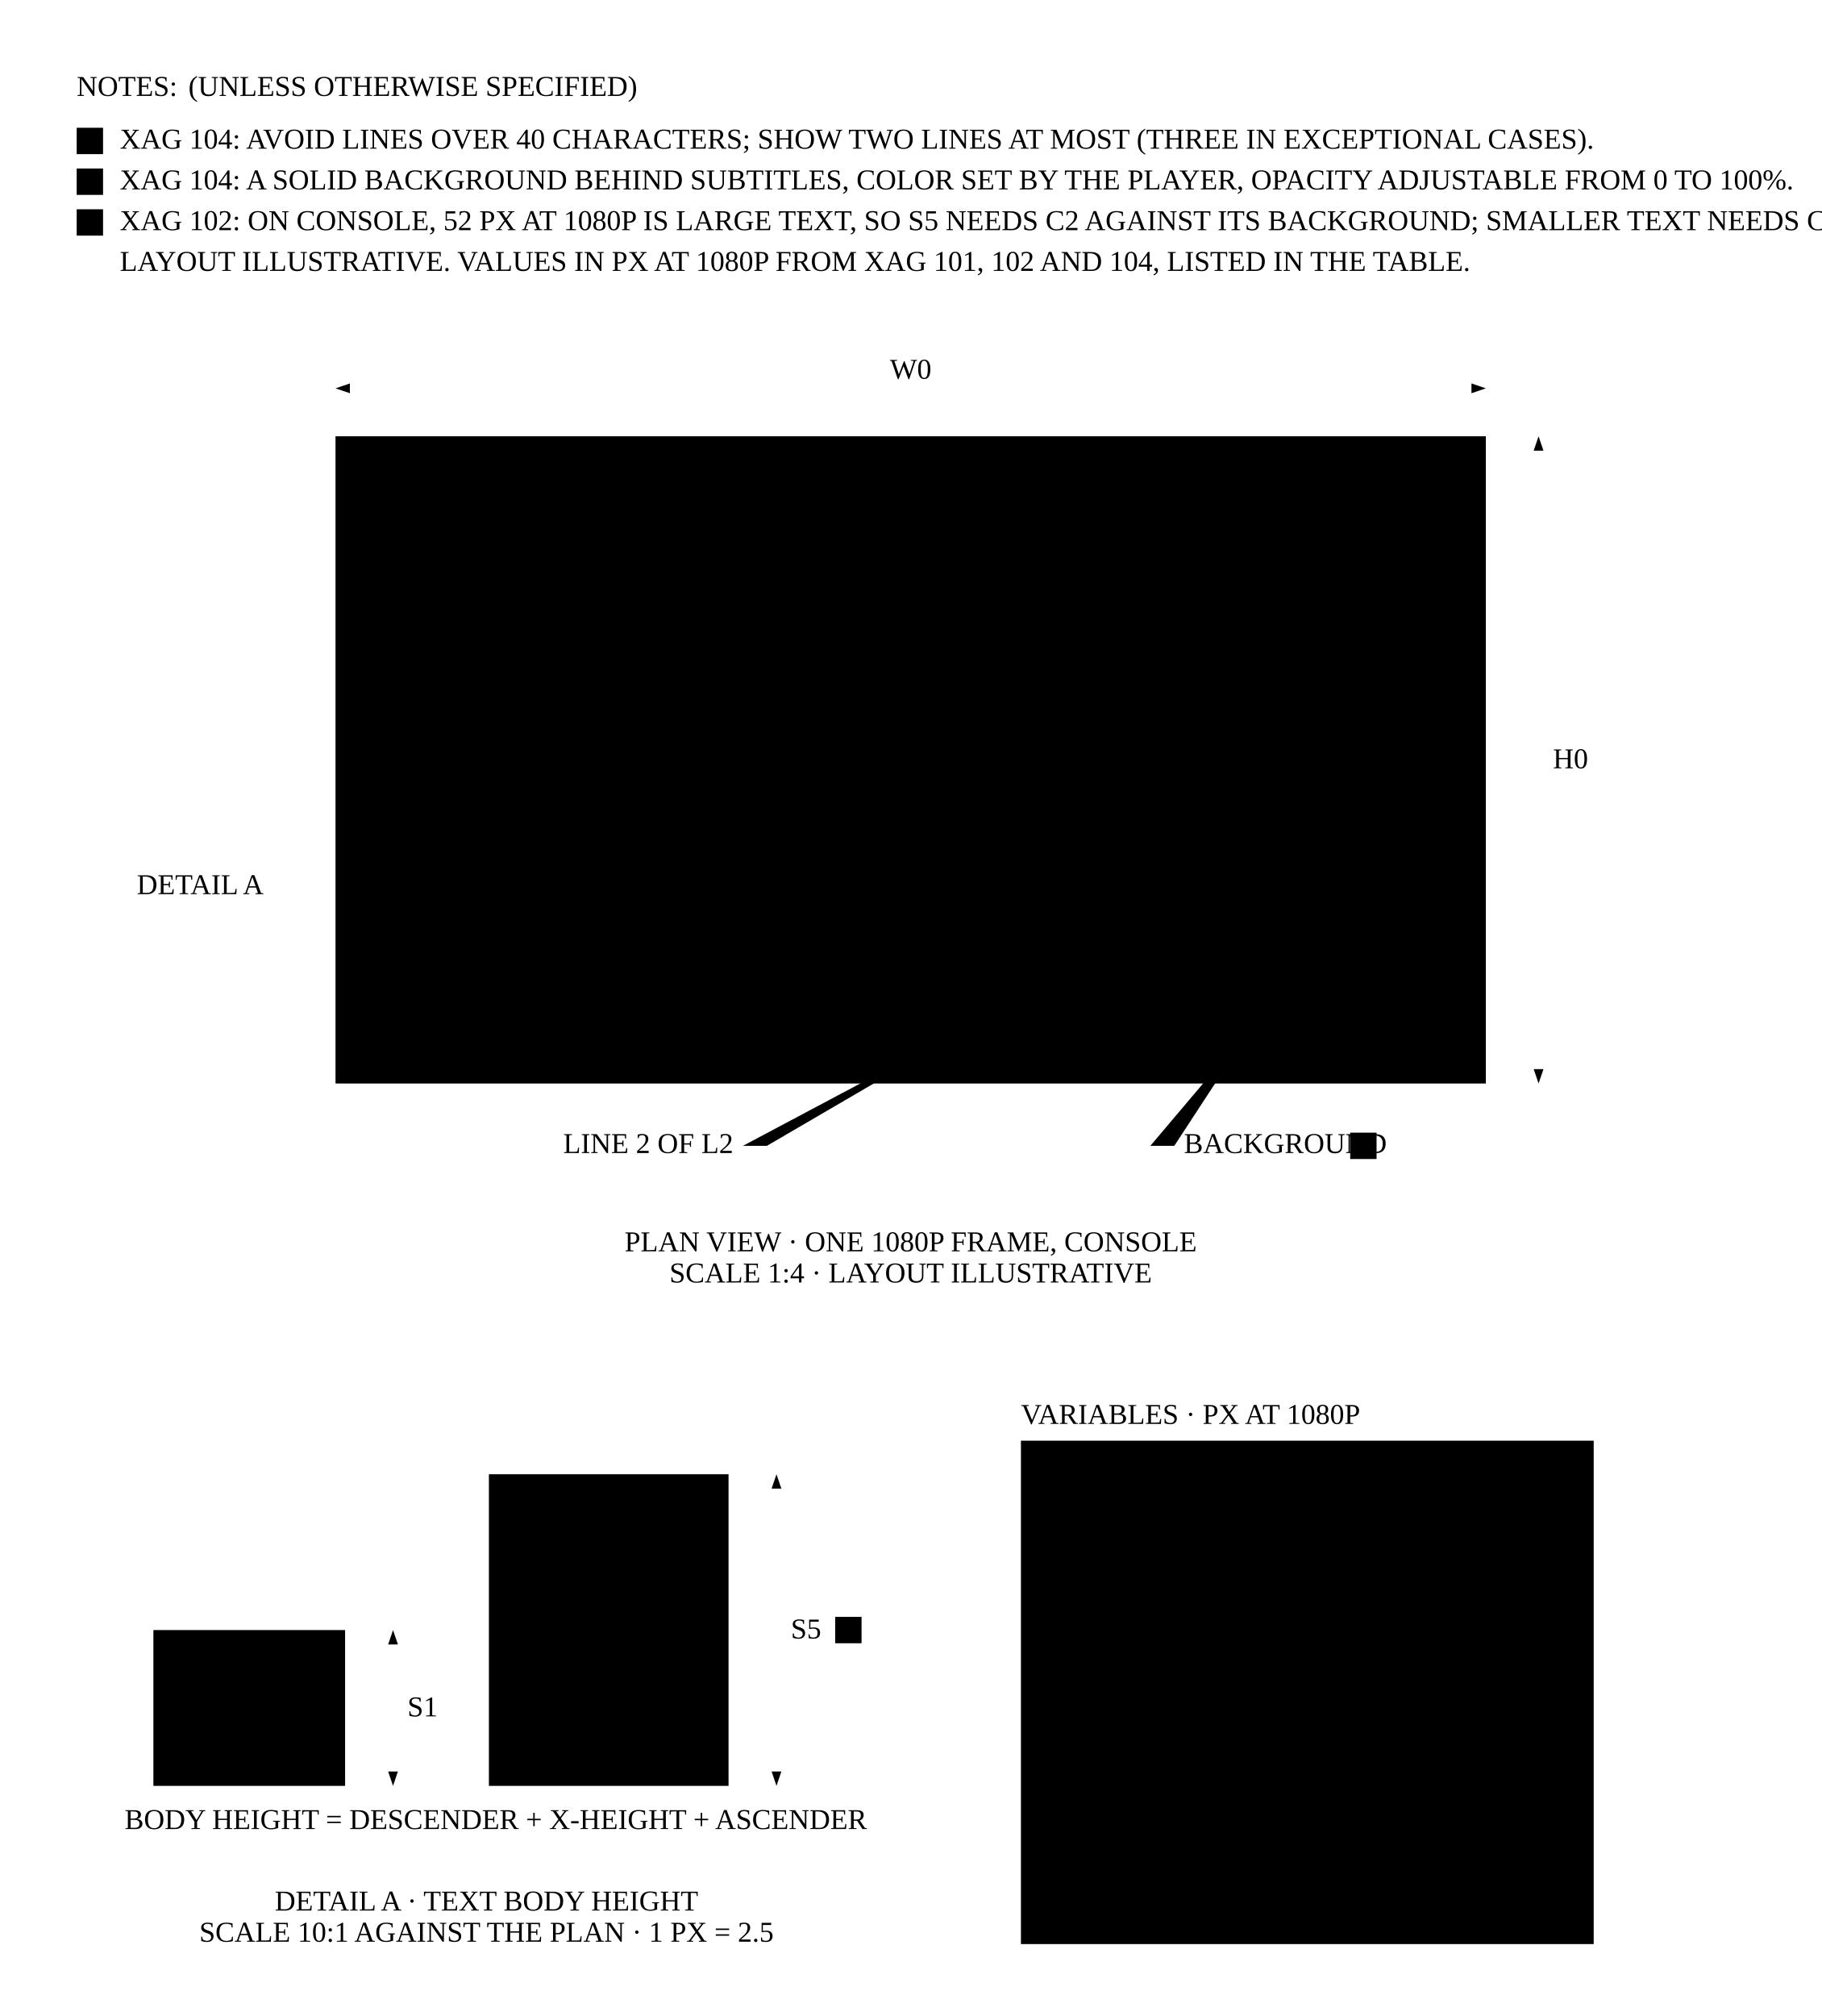
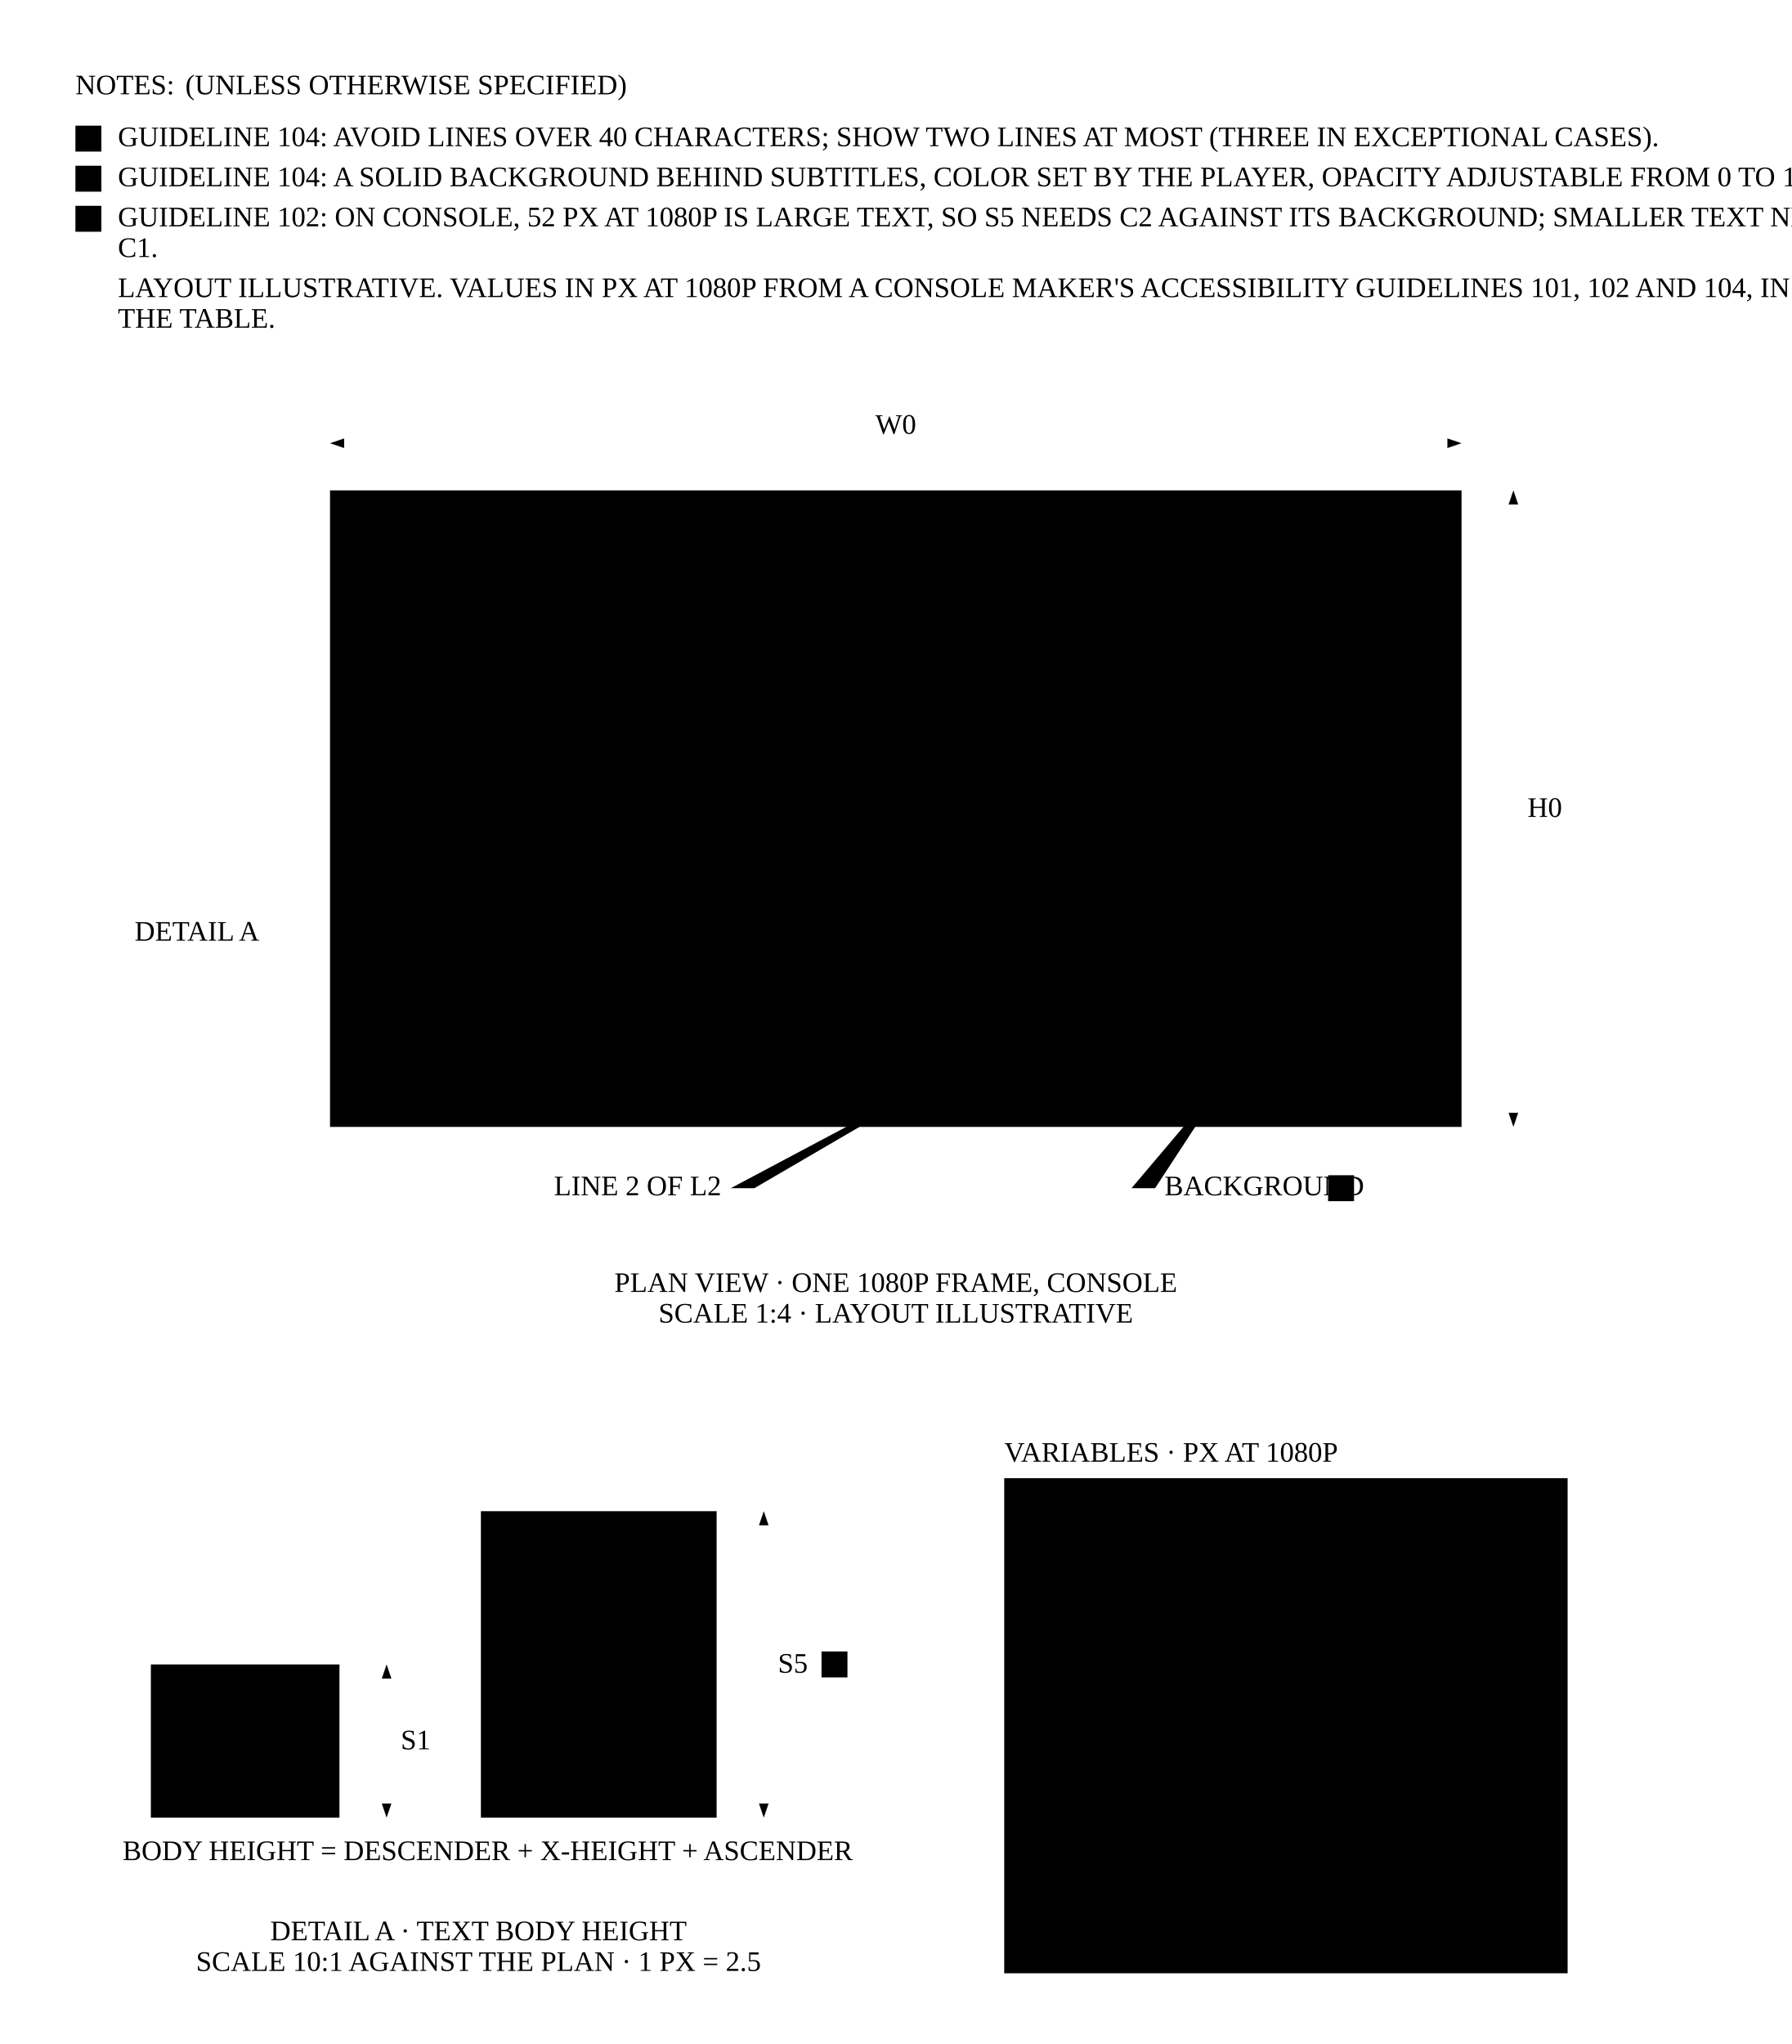
- <svg xmlns="http://www.w3.org/2000/svg" class="dwg" viewBox="0 0 760 841">
+ <svg xmlns="http://www.w3.org/2000/svg" class="dwg" viewBox="0 0 760 867">
  <defs>
    <marker id="gm-ax-ah" viewBox="0 0 10 10" refX="10" refY="5" markerWidth="6" markerHeight="6" markerUnits="userSpaceOnUse" orient="auto-start-reverse">
      <path class="ah ink" d="M0,1.6L10,5L0,8.4Z" />
    </marker>
    <marker id="gm-ax-ah-hl" viewBox="0 0 10 10" refX="10" refY="5" markerWidth="6" markerHeight="6" markerUnits="userSpaceOnUse" orient="auto-start-reverse">
      <path class="ah hl" d="M0,1.6L10,5L0,8.4Z" />
    </marker>
    <pattern id="gm-ax-hatch" width="5" height="5" patternUnits="userSpaceOnUse" patternTransform="rotate(45)">
      <path class="hatch-ln" d="M0,0V5" />
    </pattern>
  </defs>
  <text class="nth" x="32" y="40">NOTES:</text>
  <text class="nt" x="78.6" y="40">(UNLESS OTHERWISE SPECIFIED)</text>
  <rect class="nb" x="32" y="53.3" width="11" height="11" />
  <text class="nbt" x="37.5" y="61.5" text-anchor="middle">1</text>
-   <text class="nt" x="50" y="62">XAG 104: AVOID LINES OVER 40 CHARACTERS; SHOW TWO LINES AT MOST (THREE IN EXCEPTIONAL CASES).</text>
+   <text class="nt" x="50" y="62">GUIDELINE 104: AVOID LINES OVER 40 CHARACTERS; SHOW TWO LINES AT MOST (THREE IN EXCEPTIONAL CASES).</text>
  <rect class="nb" x="32" y="70.3" width="11" height="11" />
  <text class="nbt" x="37.5" y="78.5" text-anchor="middle">2</text>
-   <text class="nt" x="50" y="79">XAG 104: A SOLID BACKGROUND BEHIND SUBTITLES, COLOR SET BY THE PLAYER, OPACITY ADJUSTABLE FROM 0 TO 100%.</text>
+   <text class="nt" x="50" y="79">GUIDELINE 104: A SOLID BACKGROUND BEHIND SUBTITLES, COLOR SET BY THE PLAYER, OPACITY ADJUSTABLE FROM 0 TO 100%.</text>
  <rect class="nb" x="32" y="87.3" width="11" height="11" />
  <text class="nbt" x="37.5" y="95.5" text-anchor="middle">3</text>
-   <text class="nt" x="50" y="96">XAG 102: ON CONSOLE, 52 PX AT 1080P IS LARGE TEXT, SO S5 NEEDS C2 AGAINST ITS BACKGROUND; SMALLER TEXT NEEDS C1.</text>
-   <text class="nt" x="50" y="113">LAYOUT ILLUSTRATIVE. VALUES IN PX AT 1080P FROM XAG 101, 102 AND 104, LISTED IN THE TABLE.</text>
-   <rect class="obj fill-2" x="140" y="182" width="480" height="270" />
-   <path class="ctr" d="M380,190L380,352" />
-   <path class="ext" d="M140,179L140,158" />
-   <path class="ext" d="M620,179L620,158" />
-   <path class="dim" d="M140,162L620,162" marker-start="url(#gm-ax-ah)" marker-end="url(#gm-ax-ah)" />
-   <text class="dt" x="380" y="158" text-anchor="middle">W0</text>
-   <path class="ext" d="M623,182L646,182" />
-   <path class="ext" d="M623,452L646,452" />
-   <path class="dim" d="M642,182L642,452" marker-start="url(#gm-ax-ah)" marker-end="url(#gm-ax-ah)" />
-   <text class="dt" x="648" y="320.5">H0</text>
-   <rect class="obj fill-1" x="230" y="392" width="300" height="38" />
-   <rect class="obj fill-2" x="242" y="399" width="276" height="7" />
-   <rect class="obj fill-2" x="242" y="415" width="200" height="7" />
-   <path class="ext" d="M242,396L242,372" />
-   <path class="ext" d="M518,396L518,372" />
-   <path class="dim" d="M242,376L518,376" marker-start="url(#gm-ax-ah)" marker-end="url(#gm-ax-ah)" />
-   <text class="dt" x="380" y="372" text-anchor="middle">L1</text>
-   <rect class="nb" x="394.5" y="363" width="11" height="11" />
-   <text class="nbt" x="400" y="371.2" text-anchor="middle">1</text>
-   <circle class="detail" cx="252" cy="402.5" r="14" />
-   <path class="leader" d="M238.37,399.29L114,370" />
-   <text class="sl ink" x="110" y="373" text-anchor="end">DETAIL A</text>
-   <circle class="dot" cx="422" cy="418.5" r="1.6" />
-   <path class="leader" d="M422,418.5L320,478H310" />
-   <text class="sl ink" x="306" y="481" text-anchor="end">LINE 2 OF L2</text>
-   <circle class="dot" cx="524" cy="426" r="1.6" />
-   <path class="leader" d="M524,426L480,478H490" />
-   <text class="sl ink" x="494" y="481">BACKGROUND</text>
-   <rect class="nb" x="563.4" y="472.5" width="11" height="11" />
-   <text class="nbt" x="568.9" y="480.7" text-anchor="middle">2</text>
-   <text class="vt" x="380" y="522" text-anchor="middle">PLAN VIEW · ONE 1080P FRAME, CONSOLE</text>
-   <text class="vs" x="380" y="535" text-anchor="middle">SCALE 1:4 · LAYOUT ILLUSTRATIVE</text>
-   <path class="ctr" d="M52,745L312,745" />
-   <rect class="obj fill-2" x="64" y="680" width="80" height="65" />
-   <rect class="obj fill-2" x="204" y="615" width="100" height="130" />
-   <text class="sl ink" x="104" y="715.5" text-anchor="middle">DEFAULT</text>
-   <text class="sl ink" x="254" y="683" text-anchor="middle">AT 200%</text>
-   <path class="ext" d="M147,680L168,680" />
-   <path class="ext" d="M147,745L168,745" />
-   <path class="dim" d="M164,680L164,745" marker-start="url(#gm-ax-ah)" marker-end="url(#gm-ax-ah)" />
-   <text class="dt" x="170" y="716">S1</text>
-   <path class="ext" d="M307,615L328,615" />
-   <path class="ext" d="M307,745L328,745" />
-   <path class="dim hl" d="M324,615L324,745" marker-start="url(#gm-ax-ah-hl)" marker-end="url(#gm-ax-ah-hl)" />
-   <text class="dt hl" x="330" y="683.5">S5</text>
-   <rect class="nb" x="348.5" y="674.5" width="11" height="11" />
-   <text class="nbt" x="354" y="682.7" text-anchor="middle">3</text>
-   <text class="vs" x="52" y="763">BODY HEIGHT = DESCENDER + X-HEIGHT + ASCENDER</text>
-   <text class="vt" x="203" y="797" text-anchor="middle">DETAIL A · TEXT BODY HEIGHT</text>
-   <text class="vs" x="203" y="810" text-anchor="middle">SCALE 10:1 AGAINST THE PLAN · 1 PX = 2.5</text>
-   <text class="vt" x="426" y="594">VARIABLES · PX AT 1080P</text>
-   <rect class="tbl" x="426" y="601" width="239" height="210" />
-   <path class="tbl" d="M426,616L665,616" />
-   <path class="tbl" d="M426,631L665,631" />
-   <path class="tbl" d="M426,646L665,646" />
-   <path class="tbl" d="M426,661L665,661" />
-   <path class="tbl" d="M426,676L665,676" />
-   <path class="tbl" d="M426,691L665,691" />
-   <path class="tbl" d="M426,706L665,706" />
-   <path class="tbl" d="M426,721L665,721" />
-   <path class="tbl" d="M426,736L665,736" />
-   <path class="tbl" d="M426,751L665,751" />
-   <path class="tbl" d="M426,766L665,766" />
-   <path class="tbl" d="M426,781L665,781" />
-   <path class="tbl" d="M426,796L665,796" />
-   <path class="tbl" d="M463,601L463,811" />
-   <path class="tbl" d="M594,601L594,811" />
-   <text class="th" x="432" y="611.2">CODE</text>
-   <text class="th" x="528.5" y="611.2" text-anchor="middle">VARIABLE</text>
-   <text class="th" x="629.5" y="611.2" text-anchor="middle">VALUE</text>
-   <text class="tc" x="432" y="626.7">W0</text>
-   <text class="tc" x="528.5" y="626.7" text-anchor="middle">frame width</text>
-   <text class="tc" x="629.5" y="626.7" text-anchor="middle">1920</text>
-   <text class="tc" x="432" y="641.7">H0</text>
-   <text class="tc" x="528.5" y="641.7" text-anchor="middle">frame height</text>
-   <text class="tc" x="629.5" y="641.7" text-anchor="middle">1080</text>
-   <text class="tc" x="432" y="656.7">S1</text>
-   <text class="tc" x="528.5" y="656.7" text-anchor="middle">console text, 1080p</text>
-   <text class="tc" x="629.5" y="656.7" text-anchor="middle">26</text>
-   <text class="tc" x="432" y="671.7">S2</text>
-   <text class="tc" x="528.5" y="671.7" text-anchor="middle">console text, 4K</text>
-   <text class="tc" x="629.5" y="671.7" text-anchor="middle">52</text>
-   <text class="tc" x="432" y="686.7">S3</text>
-   <text class="tc" x="528.5" y="686.7" text-anchor="middle">PC/VR text, 1080p</text>
-   <text class="tc" x="629.5" y="686.7" text-anchor="middle">18</text>
-   <text class="tc" x="432" y="701.7">S4</text>
-   <text class="tc" x="528.5" y="701.7" text-anchor="middle">PC/VR text, 4K</text>
-   <text class="tc" x="629.5" y="701.7" text-anchor="middle">36</text>
-   <text class="tc" x="432" y="716.7">K1</text>
-   <text class="tc" x="528.5" y="716.7" text-anchor="middle">text scaling, at least</text>
-   <text class="tc" x="629.5" y="716.7" text-anchor="middle">2.00</text>
-   <text class="tc" x="432" y="731.7">S5</text>
-   <text class="tc" x="528.5" y="731.7" text-anchor="middle">console 1080p at K1</text>
-   <text class="tc" x="629.5" y="731.7" text-anchor="middle">S1 × K1 = 52</text>
-   <text class="tc" x="432" y="746.7">T1</text>
-   <text class="tc" x="528.5" y="746.7" text-anchor="middle">large text, console 1080p</text>
-   <text class="tc" x="629.5" y="746.7" text-anchor="middle">52</text>
-   <text class="tc" x="432" y="761.7">C1</text>
-   <text class="tc" x="528.5" y="761.7" text-anchor="middle">contrast, standard text</text>
-   <text class="tc" x="629.5" y="761.7" text-anchor="middle">4.5:1</text>
-   <text class="tc" x="432" y="776.7">C2</text>
-   <text class="tc" x="528.5" y="776.7" text-anchor="middle">contrast, large text</text>
-   <text class="tc" x="629.5" y="776.7" text-anchor="middle">3:1</text>
-   <text class="tc" x="432" y="791.7">L1</text>
-   <text class="tc" x="528.5" y="791.7" text-anchor="middle">characters per line, max</text>
-   <text class="tc" x="629.5" y="791.7" text-anchor="middle">40</text>
-   <text class="tc" x="432" y="806.7">L2</text>
-   <text class="tc" x="528.5" y="806.7" text-anchor="middle">lines on screen, max</text>
-   <text class="tc" x="629.5" y="806.7" text-anchor="middle">2</text>
+   <text class="nt" x="50" y="96">GUIDELINE 102: ON CONSOLE, 52 PX AT 1080P IS LARGE TEXT, SO S5 NEEDS C2 AGAINST ITS BACKGROUND; SMALLER TEXT NEEDS</text>
+   <text class="nt" x="50" y="109">C1.</text>
+   <text class="nt" x="50" y="126">LAYOUT ILLUSTRATIVE. VALUES IN PX AT 1080P FROM A CONSOLE MAKER'S ACCESSIBILITY GUIDELINES 101, 102 AND 104, IN</text>
+   <text class="nt" x="50" y="139">THE TABLE.</text>
+   <rect class="obj fill-2" x="140" y="208" width="480" height="270" />
+   <path class="ctr" d="M380,216L380,378" />
+   <path class="ext" d="M140,205L140,184" />
+   <path class="ext" d="M620,205L620,184" />
+   <path class="dim" d="M140,188L620,188" marker-start="url(#gm-ax-ah)" marker-end="url(#gm-ax-ah)" />
+   <text class="dt" x="380" y="184" text-anchor="middle">W0</text>
+   <path class="ext" d="M623,208L646,208" />
+   <path class="ext" d="M623,478L646,478" />
+   <path class="dim" d="M642,208L642,478" marker-start="url(#gm-ax-ah)" marker-end="url(#gm-ax-ah)" />
+   <text class="dt" x="648" y="346.5">H0</text>
+   <rect class="obj fill-1" x="230" y="418" width="300" height="38" />
+   <rect class="obj fill-2" x="242" y="425" width="276" height="7" />
+   <rect class="obj fill-2" x="242" y="441" width="200" height="7" />
+   <path class="ext" d="M242,422L242,398" />
+   <path class="ext" d="M518,422L518,398" />
+   <path class="dim" d="M242,402L518,402" marker-start="url(#gm-ax-ah)" marker-end="url(#gm-ax-ah)" />
+   <text class="dt" x="380" y="398" text-anchor="middle">L1</text>
+   <rect class="nb" x="394.5" y="389" width="11" height="11" />
+   <text class="nbt" x="400" y="397.2" text-anchor="middle">1</text>
+   <circle class="detail" cx="252" cy="428.5" r="14" />
+   <path class="leader" d="M238.37,425.29L114,396" />
+   <text class="sl ink" x="110" y="399" text-anchor="end">DETAIL A</text>
+   <circle class="dot" cx="422" cy="444.5" r="1.6" />
+   <path class="leader" d="M422,444.5L320,504H310" />
+   <text class="sl ink" x="306" y="507" text-anchor="end">LINE 2 OF L2</text>
+   <circle class="dot" cx="524" cy="452" r="1.6" />
+   <path class="leader" d="M524,452L480,504H490" />
+   <text class="sl ink" x="494" y="507">BACKGROUND</text>
+   <rect class="nb" x="563.4" y="498.5" width="11" height="11" />
+   <text class="nbt" x="568.9" y="506.7" text-anchor="middle">2</text>
+   <text class="vt" x="380" y="548" text-anchor="middle">PLAN VIEW · ONE 1080P FRAME, CONSOLE</text>
+   <text class="vs" x="380" y="561" text-anchor="middle">SCALE 1:4 · LAYOUT ILLUSTRATIVE</text>
+   <path class="ctr" d="M52,771L312,771" />
+   <rect class="obj fill-2" x="64" y="706" width="80" height="65" />
+   <rect class="obj fill-2" x="204" y="641" width="100" height="130" />
+   <text class="sl ink" x="104" y="741.5" text-anchor="middle">DEFAULT</text>
+   <text class="sl ink" x="254" y="709" text-anchor="middle">AT 200%</text>
+   <path class="ext" d="M147,706L168,706" />
+   <path class="ext" d="M147,771L168,771" />
+   <path class="dim" d="M164,706L164,771" marker-start="url(#gm-ax-ah)" marker-end="url(#gm-ax-ah)" />
+   <text class="dt" x="170" y="742">S1</text>
+   <path class="ext" d="M307,641L328,641" />
+   <path class="ext" d="M307,771L328,771" />
+   <path class="dim hl" d="M324,641L324,771" marker-start="url(#gm-ax-ah-hl)" marker-end="url(#gm-ax-ah-hl)" />
+   <text class="dt hl" x="330" y="709.5">S5</text>
+   <rect class="nb" x="348.5" y="700.5" width="11" height="11" />
+   <text class="nbt" x="354" y="708.7" text-anchor="middle">3</text>
+   <text class="vs" x="52" y="789">BODY HEIGHT = DESCENDER + X-HEIGHT + ASCENDER</text>
+   <text class="vt" x="203" y="823" text-anchor="middle">DETAIL A · TEXT BODY HEIGHT</text>
+   <text class="vs" x="203" y="836" text-anchor="middle">SCALE 10:1 AGAINST THE PLAN · 1 PX = 2.5</text>
+   <text class="vt" x="426" y="620">VARIABLES · PX AT 1080P</text>
+   <rect class="tbl" x="426" y="627" width="239" height="210" />
+   <path class="tbl" d="M426,642L665,642" />
+   <path class="tbl" d="M426,657L665,657" />
+   <path class="tbl" d="M426,672L665,672" />
+   <path class="tbl" d="M426,687L665,687" />
+   <path class="tbl" d="M426,702L665,702" />
+   <path class="tbl" d="M426,717L665,717" />
+   <path class="tbl" d="M426,732L665,732" />
+   <path class="tbl" d="M426,747L665,747" />
+   <path class="tbl" d="M426,762L665,762" />
+   <path class="tbl" d="M426,777L665,777" />
+   <path class="tbl" d="M426,792L665,792" />
+   <path class="tbl" d="M426,807L665,807" />
+   <path class="tbl" d="M426,822L665,822" />
+   <path class="tbl" d="M463,627L463,837" />
+   <path class="tbl" d="M594,627L594,837" />
+   <text class="th" x="432" y="637.2">CODE</text>
+   <text class="th" x="528.5" y="637.2" text-anchor="middle">VARIABLE</text>
+   <text class="th" x="629.5" y="637.2" text-anchor="middle">VALUE</text>
+   <text class="tc" x="432" y="652.7">W0</text>
+   <text class="tc" x="528.5" y="652.7" text-anchor="middle">frame width</text>
+   <text class="tc" x="629.5" y="652.7" text-anchor="middle">1920</text>
+   <text class="tc" x="432" y="667.7">H0</text>
+   <text class="tc" x="528.5" y="667.7" text-anchor="middle">frame height</text>
+   <text class="tc" x="629.5" y="667.7" text-anchor="middle">1080</text>
+   <text class="tc" x="432" y="682.7">S1</text>
+   <text class="tc" x="528.5" y="682.7" text-anchor="middle">console text, 1080p</text>
+   <text class="tc" x="629.5" y="682.7" text-anchor="middle">26</text>
+   <text class="tc" x="432" y="697.7">S2</text>
+   <text class="tc" x="528.5" y="697.7" text-anchor="middle">console text, 4K</text>
+   <text class="tc" x="629.5" y="697.7" text-anchor="middle">52</text>
+   <text class="tc" x="432" y="712.7">S3</text>
+   <text class="tc" x="528.5" y="712.7" text-anchor="middle">PC/VR text, 1080p</text>
+   <text class="tc" x="629.5" y="712.7" text-anchor="middle">18</text>
+   <text class="tc" x="432" y="727.7">S4</text>
+   <text class="tc" x="528.5" y="727.7" text-anchor="middle">PC/VR text, 4K</text>
+   <text class="tc" x="629.5" y="727.7" text-anchor="middle">36</text>
+   <text class="tc" x="432" y="742.7">K1</text>
+   <text class="tc" x="528.5" y="742.7" text-anchor="middle">text scaling, at least</text>
+   <text class="tc" x="629.5" y="742.7" text-anchor="middle">2.00</text>
+   <text class="tc" x="432" y="757.7">S5</text>
+   <text class="tc" x="528.5" y="757.7" text-anchor="middle">console 1080p at K1</text>
+   <text class="tc" x="629.5" y="757.7" text-anchor="middle">S1 × K1 = 52</text>
+   <text class="tc" x="432" y="772.7">T1</text>
+   <text class="tc" x="528.5" y="772.7" text-anchor="middle">large text, console 1080p</text>
+   <text class="tc" x="629.5" y="772.7" text-anchor="middle">52</text>
+   <text class="tc" x="432" y="787.7">C1</text>
+   <text class="tc" x="528.5" y="787.7" text-anchor="middle">contrast, standard text</text>
+   <text class="tc" x="629.5" y="787.7" text-anchor="middle">4.5:1</text>
+   <text class="tc" x="432" y="802.7">C2</text>
+   <text class="tc" x="528.5" y="802.7" text-anchor="middle">contrast, large text</text>
+   <text class="tc" x="629.5" y="802.7" text-anchor="middle">3:1</text>
+   <text class="tc" x="432" y="817.7">L1</text>
+   <text class="tc" x="528.5" y="817.7" text-anchor="middle">characters per line, max</text>
+   <text class="tc" x="629.5" y="817.7" text-anchor="middle">40</text>
+   <text class="tc" x="432" y="832.7">L2</text>
+   <text class="tc" x="528.5" y="832.7" text-anchor="middle">lines on screen, max</text>
+   <text class="tc" x="629.5" y="832.7" text-anchor="middle">2</text>
</svg>
